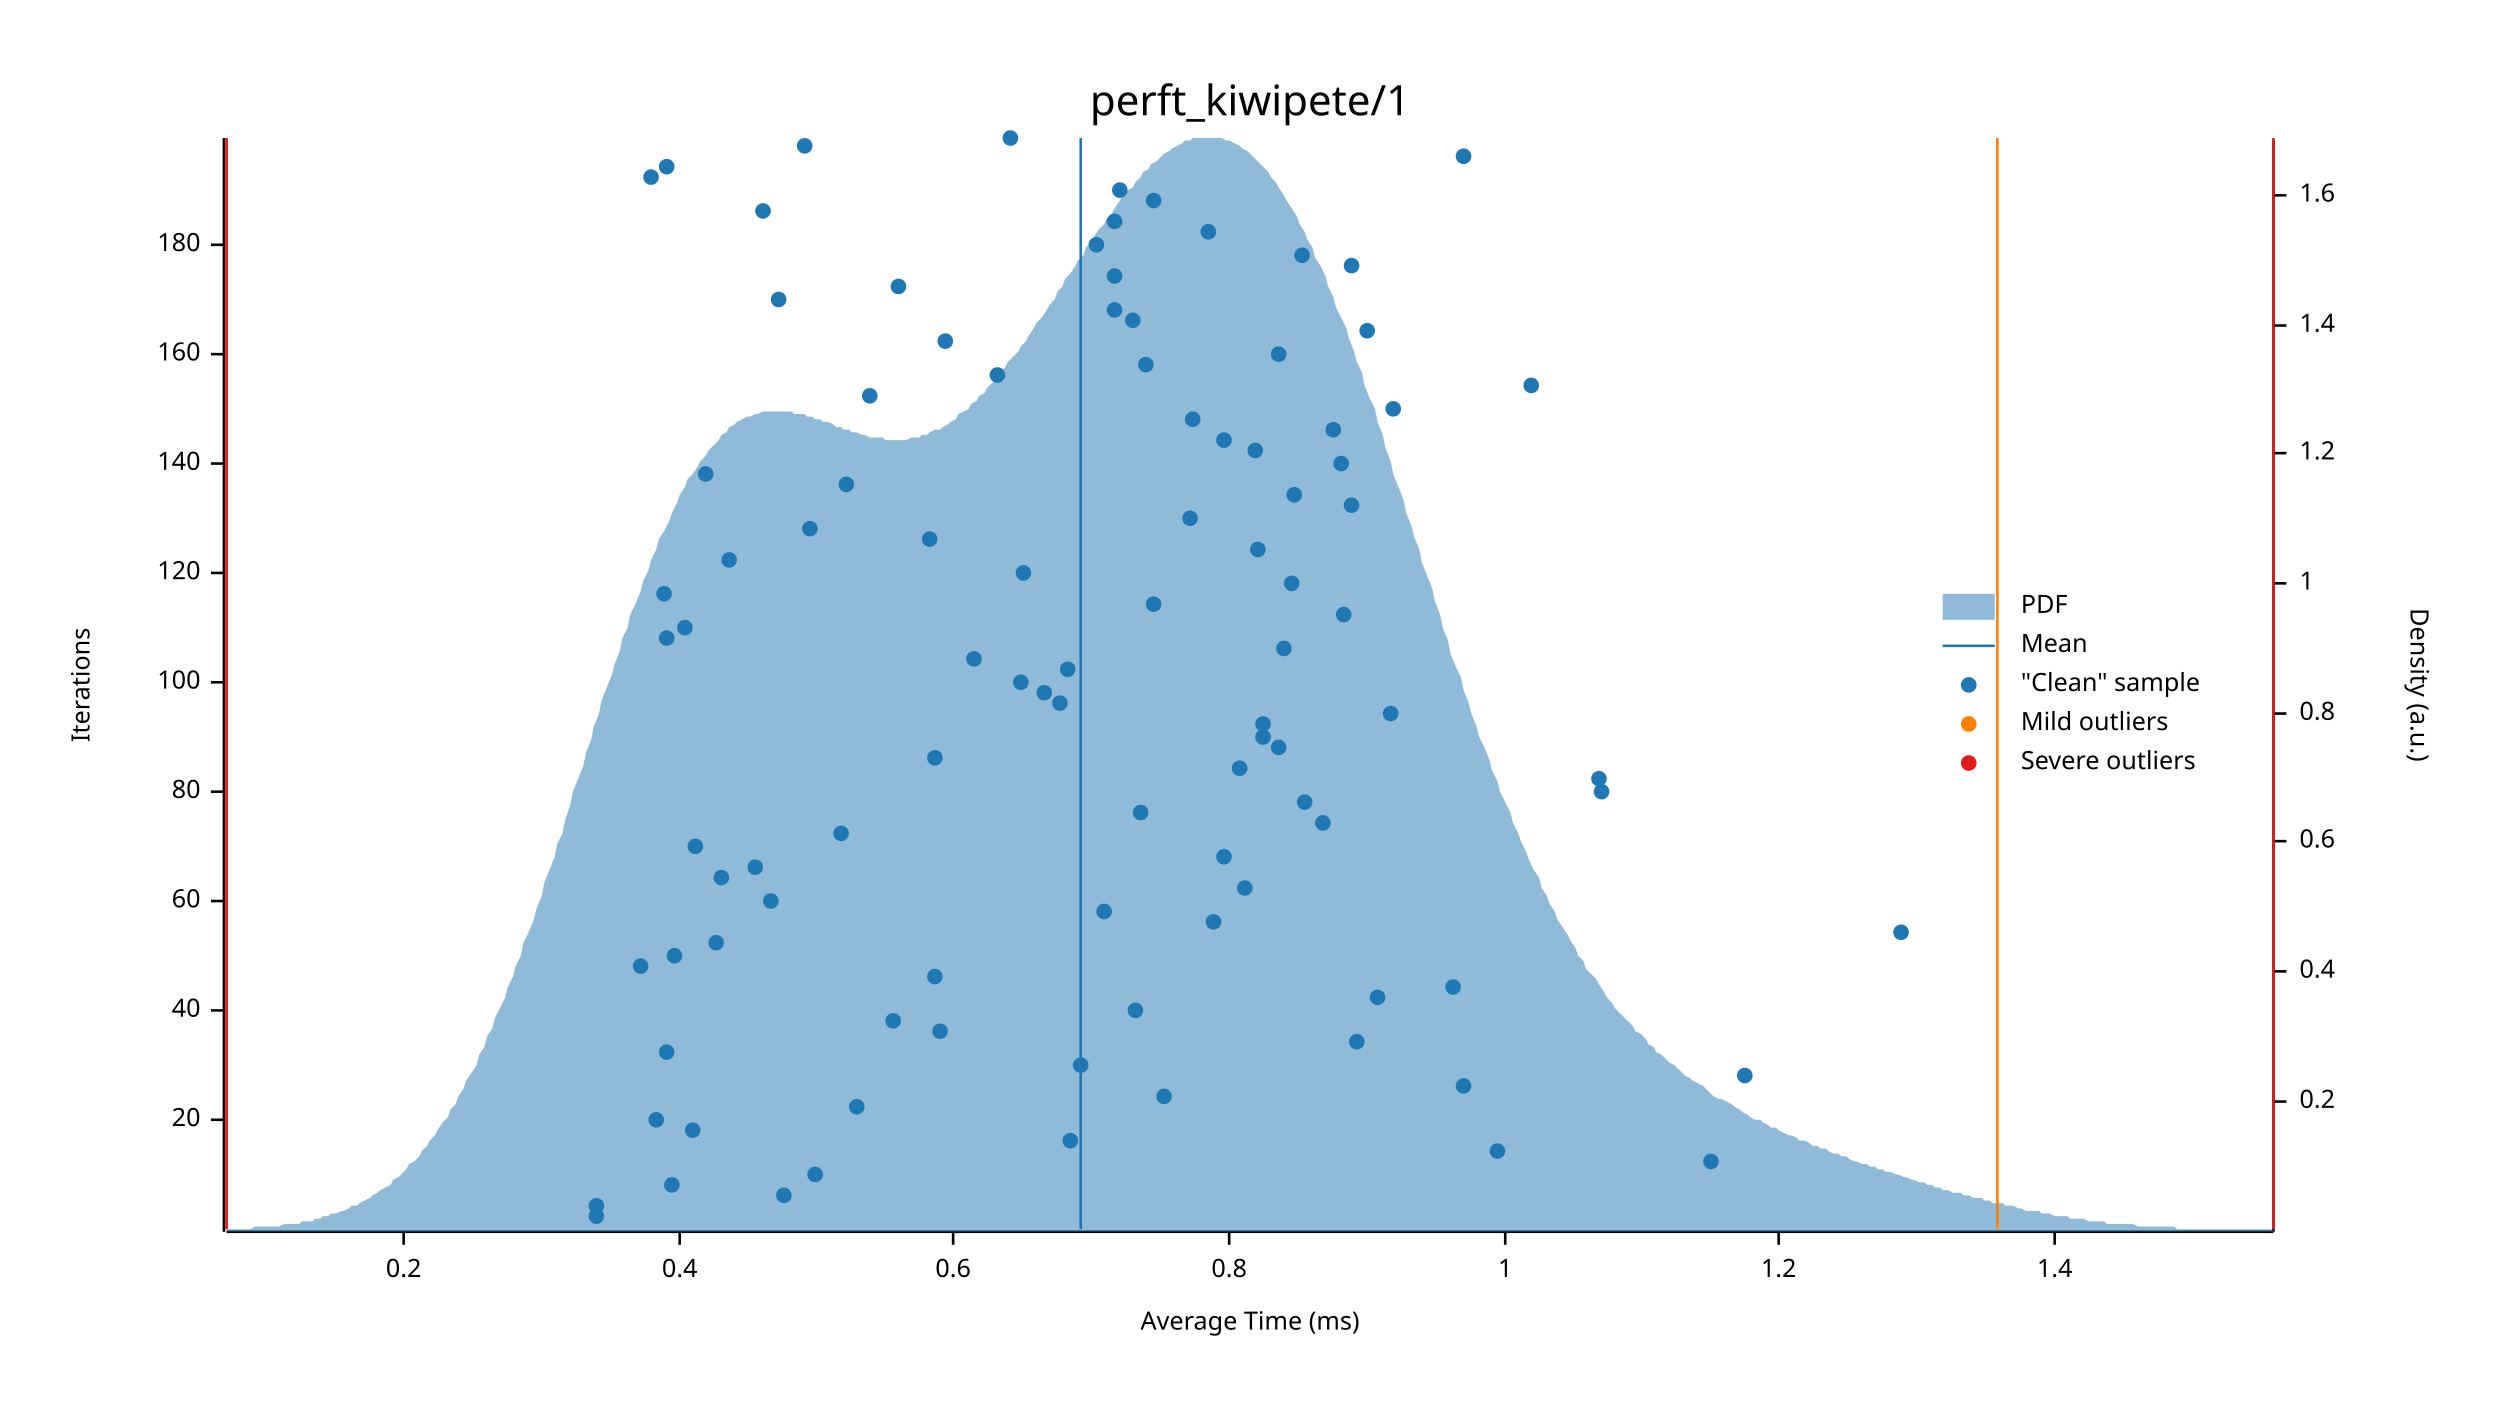
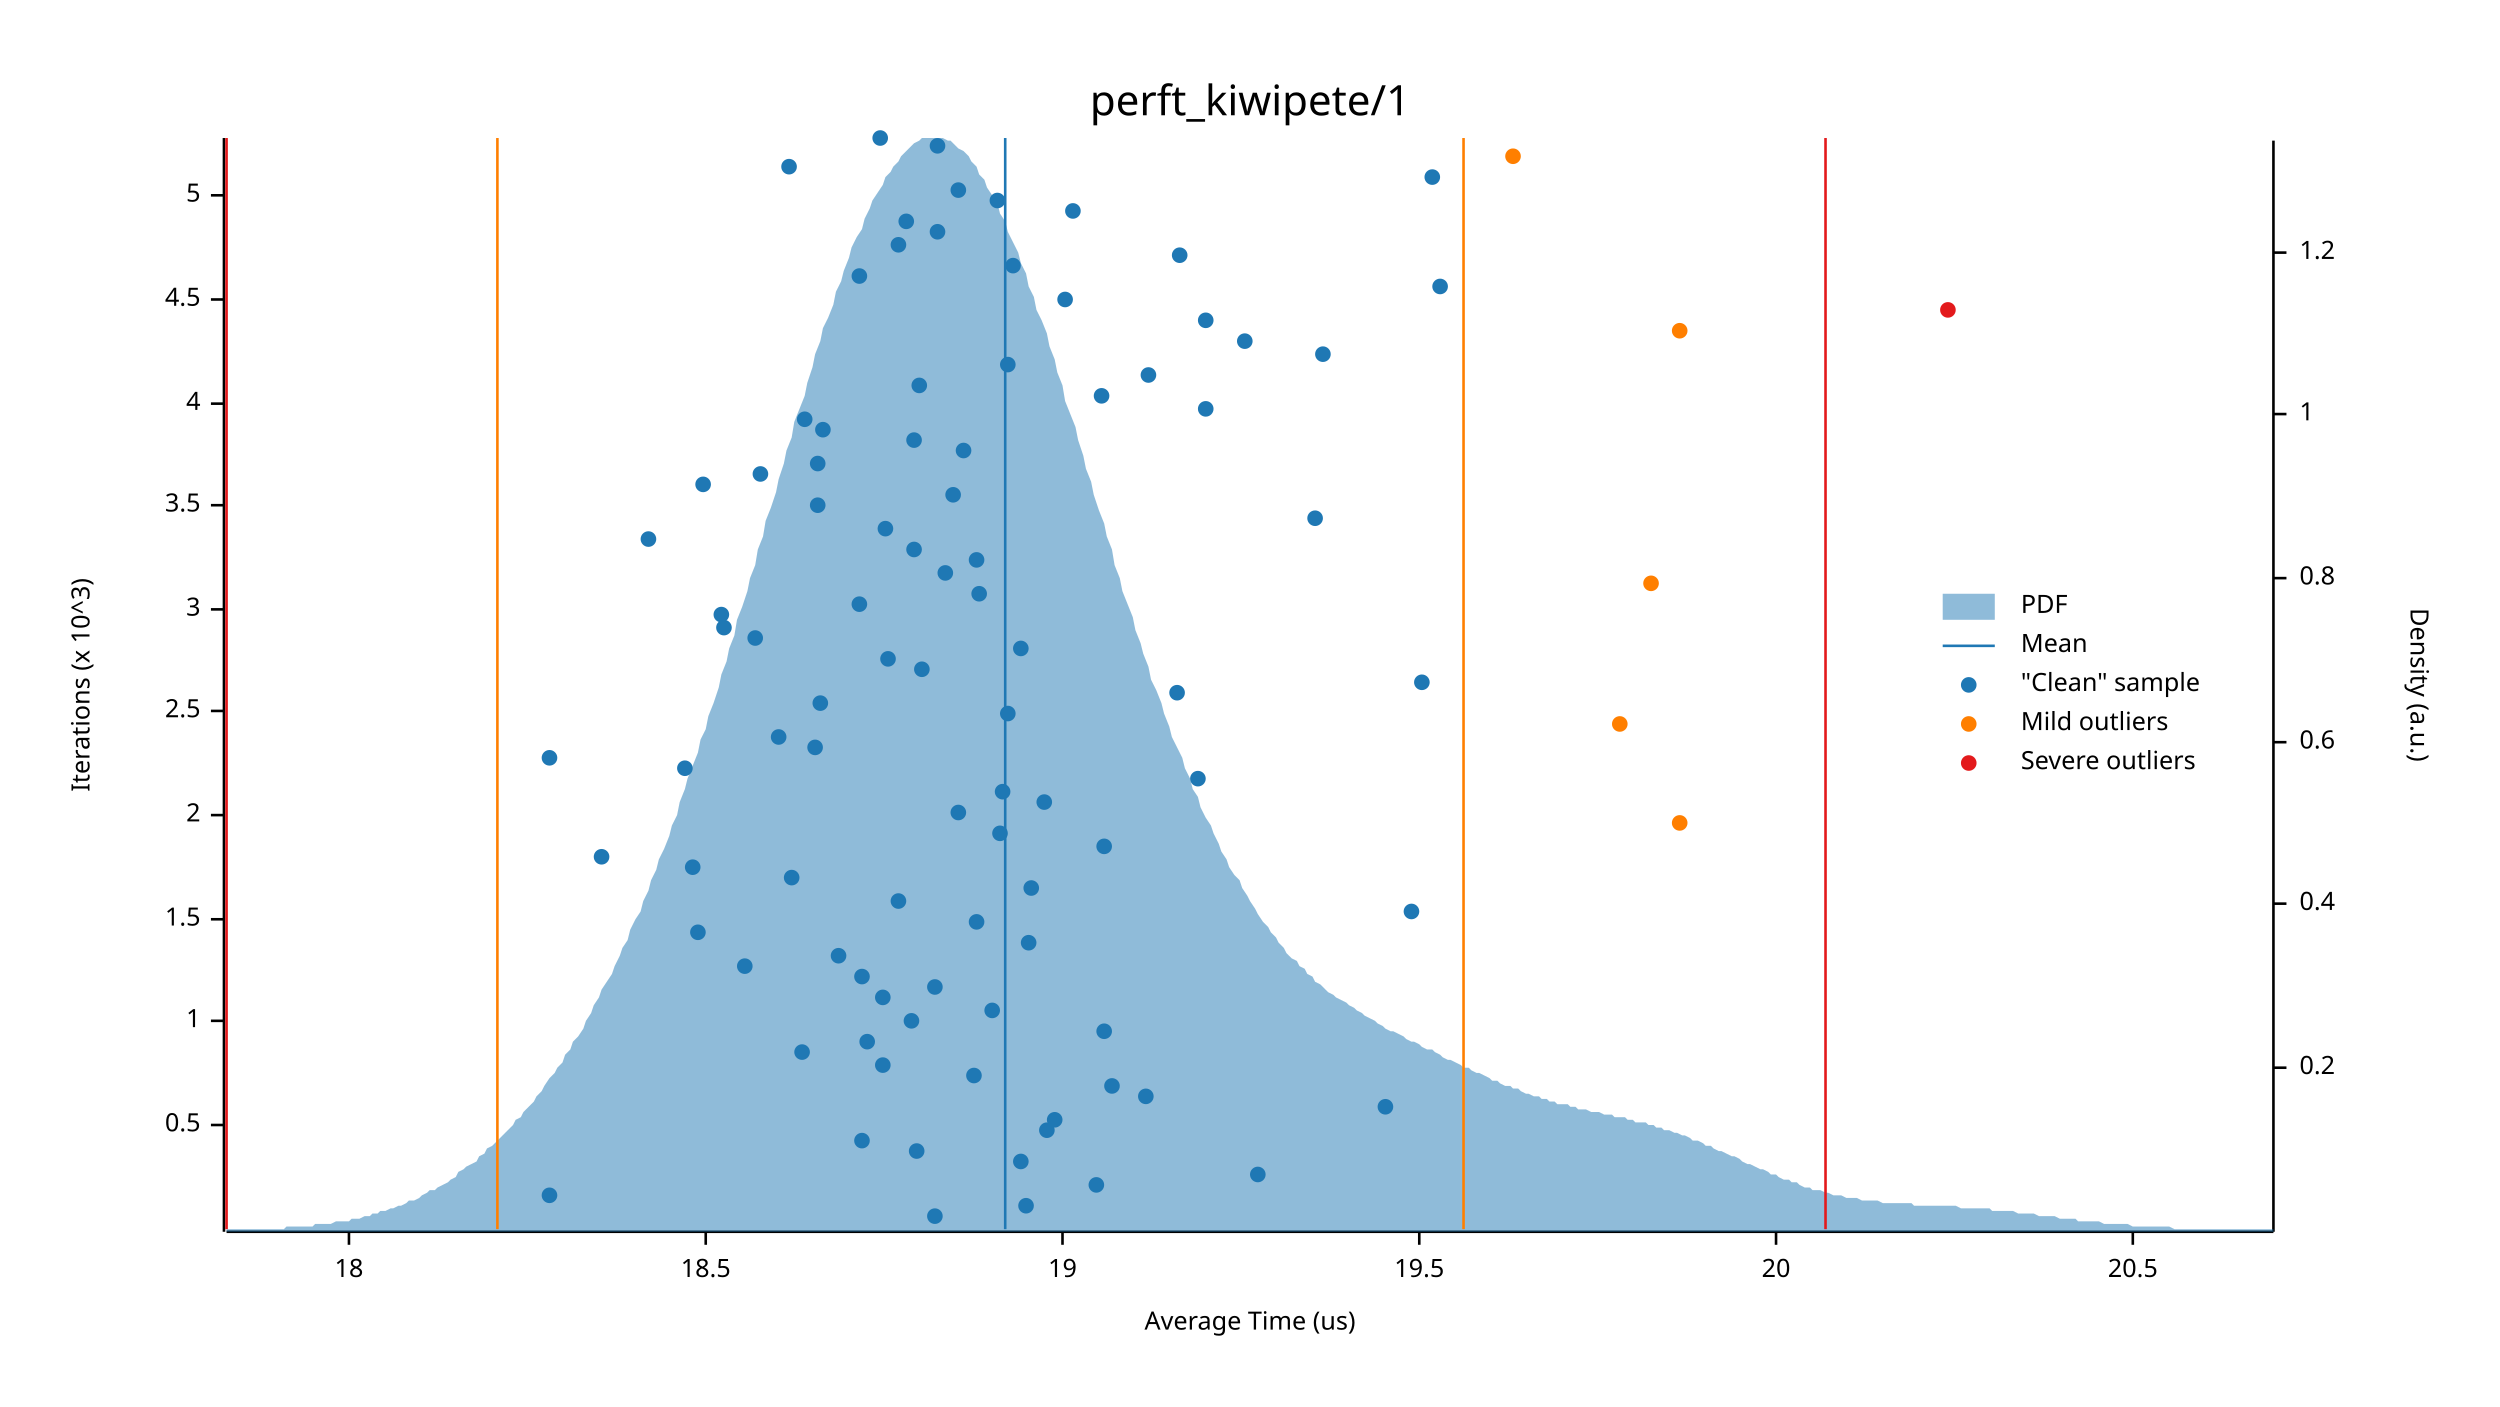
<svg xmlns="http://www.w3.org/2000/svg" width="960" height="540" viewBox="0 0 960 540">
  <text x="480" y="32" dy="0.76em" text-anchor="middle" font-family="sans-serif" font-size="16.129" opacity="1" fill="#000000">
perft_kiwipete/1
</text>
  <text x="27" y="263" dy="0.76em" text-anchor="middle" font-family="sans-serif" font-size="9.677" opacity="1" fill="#000000" transform="rotate(270, 27, 263)">
- Iterations
+ Iterations (x 10^3)
</text>
  <text x="480" y="513" dy="-0.5ex" text-anchor="middle" font-family="sans-serif" font-size="9.677" opacity="1" fill="#000000">
- Average Time (ms)
+ Average Time (us)
</text>
  <polyline fill="none" opacity="1" stroke="#000000" stroke-width="1" points="86,53 86,473 " />
-   <text x="77" y="430" dy="0.5ex" text-anchor="end" font-family="sans-serif" font-size="9.677" opacity="1" fill="#000000">
+   <text x="77" y="432" dy="0.5ex" text-anchor="end" font-family="sans-serif" font-size="9.677" opacity="1" fill="#000000">
+ 0.5
+ </text>
+   <polyline fill="none" opacity="1" stroke="#000000" stroke-width="1" points="81,432 86,432 " />
+   <text x="77" y="392" dy="0.5ex" text-anchor="end" font-family="sans-serif" font-size="9.677" opacity="1" fill="#000000">
+ 1
+ </text>
+   <polyline fill="none" opacity="1" stroke="#000000" stroke-width="1" points="81,392 86,392 " />
+   <text x="77" y="353" dy="0.5ex" text-anchor="end" font-family="sans-serif" font-size="9.677" opacity="1" fill="#000000">
+ 1.5
+ </text>
+   <polyline fill="none" opacity="1" stroke="#000000" stroke-width="1" points="81,353 86,353 " />
+   <text x="77" y="313" dy="0.5ex" text-anchor="end" font-family="sans-serif" font-size="9.677" opacity="1" fill="#000000">
+ 2
+ </text>
+   <polyline fill="none" opacity="1" stroke="#000000" stroke-width="1" points="81,313 86,313 " />
+   <text x="77" y="273" dy="0.5ex" text-anchor="end" font-family="sans-serif" font-size="9.677" opacity="1" fill="#000000">
+ 2.5
+ </text>
+   <polyline fill="none" opacity="1" stroke="#000000" stroke-width="1" points="81,273 86,273 " />
+   <text x="77" y="234" dy="0.5ex" text-anchor="end" font-family="sans-serif" font-size="9.677" opacity="1" fill="#000000">
+ 3
+ </text>
+   <polyline fill="none" opacity="1" stroke="#000000" stroke-width="1" points="81,234 86,234 " />
+   <text x="77" y="194" dy="0.5ex" text-anchor="end" font-family="sans-serif" font-size="9.677" opacity="1" fill="#000000">
+ 3.5
+ </text>
+   <polyline fill="none" opacity="1" stroke="#000000" stroke-width="1" points="81,194 86,194 " />
+   <text x="77" y="155" dy="0.5ex" text-anchor="end" font-family="sans-serif" font-size="9.677" opacity="1" fill="#000000">
+ 4
+ </text>
+   <polyline fill="none" opacity="1" stroke="#000000" stroke-width="1" points="81,155 86,155 " />
+   <text x="77" y="115" dy="0.5ex" text-anchor="end" font-family="sans-serif" font-size="9.677" opacity="1" fill="#000000">
+ 4.5
+ </text>
+   <polyline fill="none" opacity="1" stroke="#000000" stroke-width="1" points="81,115 86,115 " />
+   <text x="77" y="75" dy="0.5ex" text-anchor="end" font-family="sans-serif" font-size="9.677" opacity="1" fill="#000000">
+ 5
+ </text>
+   <polyline fill="none" opacity="1" stroke="#000000" stroke-width="1" points="81,75 86,75 " />
+   <polyline fill="none" opacity="1" stroke="#000000" stroke-width="1" points="87,473 873,473 " />
+   <text x="134" y="483" dy="0.76em" text-anchor="middle" font-family="sans-serif" font-size="9.677" opacity="1" fill="#000000">
+ 18
+ </text>
+   <polyline fill="none" opacity="1" stroke="#000000" stroke-width="1" points="134,473 134,478 " />
+   <text x="271" y="483" dy="0.76em" text-anchor="middle" font-family="sans-serif" font-size="9.677" opacity="1" fill="#000000">
+ 18.5
+ </text>
+   <polyline fill="none" opacity="1" stroke="#000000" stroke-width="1" points="271,473 271,478 " />
+   <text x="408" y="483" dy="0.76em" text-anchor="middle" font-family="sans-serif" font-size="9.677" opacity="1" fill="#000000">
+ 19
+ </text>
+   <polyline fill="none" opacity="1" stroke="#000000" stroke-width="1" points="408,473 408,478 " />
+   <text x="545" y="483" dy="0.76em" text-anchor="middle" font-family="sans-serif" font-size="9.677" opacity="1" fill="#000000">
+ 19.5
+ </text>
+   <polyline fill="none" opacity="1" stroke="#000000" stroke-width="1" points="545,473 545,478 " />
+   <text x="682" y="483" dy="0.76em" text-anchor="middle" font-family="sans-serif" font-size="9.677" opacity="1" fill="#000000">
20
</text>
-   <polyline fill="none" opacity="1" stroke="#000000" stroke-width="1" points="81,430 86,430 " />
-   <text x="77" y="388" dy="0.5ex" text-anchor="end" font-family="sans-serif" font-size="9.677" opacity="1" fill="#000000">
- 40
- </text>
-   <polyline fill="none" opacity="1" stroke="#000000" stroke-width="1" points="81,388 86,388 " />
-   <text x="77" y="346" dy="0.5ex" text-anchor="end" font-family="sans-serif" font-size="9.677" opacity="1" fill="#000000">
- 60
- </text>
-   <polyline fill="none" opacity="1" stroke="#000000" stroke-width="1" points="81,346 86,346 " />
-   <text x="77" y="304" dy="0.5ex" text-anchor="end" font-family="sans-serif" font-size="9.677" opacity="1" fill="#000000">
- 80
- </text>
-   <polyline fill="none" opacity="1" stroke="#000000" stroke-width="1" points="81,304 86,304 " />
-   <text x="77" y="262" dy="0.5ex" text-anchor="end" font-family="sans-serif" font-size="9.677" opacity="1" fill="#000000">
- 100
- </text>
-   <polyline fill="none" opacity="1" stroke="#000000" stroke-width="1" points="81,262 86,262 " />
-   <text x="77" y="220" dy="0.5ex" text-anchor="end" font-family="sans-serif" font-size="9.677" opacity="1" fill="#000000">
- 120
- </text>
-   <polyline fill="none" opacity="1" stroke="#000000" stroke-width="1" points="81,220 86,220 " />
-   <text x="77" y="178" dy="0.5ex" text-anchor="end" font-family="sans-serif" font-size="9.677" opacity="1" fill="#000000">
- 140
- </text>
-   <polyline fill="none" opacity="1" stroke="#000000" stroke-width="1" points="81,178 86,178 " />
-   <text x="77" y="136" dy="0.5ex" text-anchor="end" font-family="sans-serif" font-size="9.677" opacity="1" fill="#000000">
- 160
- </text>
-   <polyline fill="none" opacity="1" stroke="#000000" stroke-width="1" points="81,136 86,136 " />
-   <text x="77" y="94" dy="0.5ex" text-anchor="end" font-family="sans-serif" font-size="9.677" opacity="1" fill="#000000">
- 180
- </text>
-   <polyline fill="none" opacity="1" stroke="#000000" stroke-width="1" points="81,94 86,94 " />
-   <polyline fill="none" opacity="1" stroke="#000000" stroke-width="1" points="87,473 873,473 " />
-   <text x="155" y="483" dy="0.76em" text-anchor="middle" font-family="sans-serif" font-size="9.677" opacity="1" fill="#000000">
- 0.2
- </text>
-   <polyline fill="none" opacity="1" stroke="#000000" stroke-width="1" points="155,473 155,478 " />
-   <text x="261" y="483" dy="0.76em" text-anchor="middle" font-family="sans-serif" font-size="9.677" opacity="1" fill="#000000">
- 0.4
- </text>
-   <polyline fill="none" opacity="1" stroke="#000000" stroke-width="1" points="261,473 261,478 " />
-   <text x="366" y="483" dy="0.76em" text-anchor="middle" font-family="sans-serif" font-size="9.677" opacity="1" fill="#000000">
- 0.6
- </text>
-   <polyline fill="none" opacity="1" stroke="#000000" stroke-width="1" points="366,473 366,478 " />
-   <text x="472" y="483" dy="0.76em" text-anchor="middle" font-family="sans-serif" font-size="9.677" opacity="1" fill="#000000">
- 0.8
- </text>
-   <polyline fill="none" opacity="1" stroke="#000000" stroke-width="1" points="472,473 472,478 " />
-   <text x="578" y="483" dy="0.76em" text-anchor="middle" font-family="sans-serif" font-size="9.677" opacity="1" fill="#000000">
- 1
- </text>
-   <polyline fill="none" opacity="1" stroke="#000000" stroke-width="1" points="578,473 578,478 " />
-   <text x="683" y="483" dy="0.76em" text-anchor="middle" font-family="sans-serif" font-size="9.677" opacity="1" fill="#000000">
- 1.2
- </text>
-   <polyline fill="none" opacity="1" stroke="#000000" stroke-width="1" points="683,473 683,478 " />
-   <text x="789" y="483" dy="0.76em" text-anchor="middle" font-family="sans-serif" font-size="9.677" opacity="1" fill="#000000">
- 1.4
- </text>
-   <polyline fill="none" opacity="1" stroke="#000000" stroke-width="1" points="789,473 789,478 " />
+   <polyline fill="none" opacity="1" stroke="#000000" stroke-width="1" points="682,473 682,478 " />
+   <text x="819" y="483" dy="0.76em" text-anchor="middle" font-family="sans-serif" font-size="9.677" opacity="1" fill="#000000">
+ 20.5
+ </text>
+   <polyline fill="none" opacity="1" stroke="#000000" stroke-width="1" points="819,473 819,478 " />
  <text x="933" y="263" dy="0.76em" text-anchor="middle" font-family="sans-serif" font-size="9.677" opacity="1" fill="#000000" transform="rotate(90, 933, 263)">
Density (a.u.)
</text>
  <polyline fill="none" opacity="1" stroke="#000000" stroke-width="1" points="873,54 873,473 " />
-   <text x="883" y="423" dy="0.5ex" text-anchor="start" font-family="sans-serif" font-size="9.677" opacity="1" fill="#000000">
+   <text x="883" y="410" dy="0.5ex" text-anchor="start" font-family="sans-serif" font-size="9.677" opacity="1" fill="#000000">
0.2
</text>
-   <polyline fill="none" opacity="1" stroke="#000000" stroke-width="1" points="873,423 878,423 " />
-   <text x="883" y="373" dy="0.5ex" text-anchor="start" font-family="sans-serif" font-size="9.677" opacity="1" fill="#000000">
+   <polyline fill="none" opacity="1" stroke="#000000" stroke-width="1" points="873,410 878,410 " />
+   <text x="883" y="347" dy="0.5ex" text-anchor="start" font-family="sans-serif" font-size="9.677" opacity="1" fill="#000000">
0.4
</text>
-   <polyline fill="none" opacity="1" stroke="#000000" stroke-width="1" points="873,373 878,373 " />
-   <text x="883" y="323" dy="0.5ex" text-anchor="start" font-family="sans-serif" font-size="9.677" opacity="1" fill="#000000">
+   <polyline fill="none" opacity="1" stroke="#000000" stroke-width="1" points="873,347 878,347 " />
+   <text x="883" y="285" dy="0.5ex" text-anchor="start" font-family="sans-serif" font-size="9.677" opacity="1" fill="#000000">
0.6
</text>
-   <polyline fill="none" opacity="1" stroke="#000000" stroke-width="1" points="873,323 878,323 " />
-   <text x="883" y="274" dy="0.5ex" text-anchor="start" font-family="sans-serif" font-size="9.677" opacity="1" fill="#000000">
+   <polyline fill="none" opacity="1" stroke="#000000" stroke-width="1" points="873,285 878,285 " />
+   <text x="883" y="222" dy="0.5ex" text-anchor="start" font-family="sans-serif" font-size="9.677" opacity="1" fill="#000000">
0.8
</text>
-   <polyline fill="none" opacity="1" stroke="#000000" stroke-width="1" points="873,274 878,274 " />
-   <text x="883" y="224" dy="0.5ex" text-anchor="start" font-family="sans-serif" font-size="9.677" opacity="1" fill="#000000">
+   <polyline fill="none" opacity="1" stroke="#000000" stroke-width="1" points="873,222 878,222 " />
+   <text x="883" y="159" dy="0.5ex" text-anchor="start" font-family="sans-serif" font-size="9.677" opacity="1" fill="#000000">
1
</text>
-   <polyline fill="none" opacity="1" stroke="#000000" stroke-width="1" points="873,224 878,224 " />
-   <text x="883" y="174" dy="0.5ex" text-anchor="start" font-family="sans-serif" font-size="9.677" opacity="1" fill="#000000">
+   <polyline fill="none" opacity="1" stroke="#000000" stroke-width="1" points="873,159 878,159 " />
+   <text x="883" y="97" dy="0.5ex" text-anchor="start" font-family="sans-serif" font-size="9.677" opacity="1" fill="#000000">
1.2
</text>
-   <polyline fill="none" opacity="1" stroke="#000000" stroke-width="1" points="873,174 878,174 " />
-   <text x="883" y="125" dy="0.5ex" text-anchor="start" font-family="sans-serif" font-size="9.677" opacity="1" fill="#000000">
- 1.4
- </text>
-   <polyline fill="none" opacity="1" stroke="#000000" stroke-width="1" points="873,125 878,125 " />
-   <text x="883" y="75" dy="0.5ex" text-anchor="start" font-family="sans-serif" font-size="9.677" opacity="1" fill="#000000">
- 1.6
- </text>
-   <polyline fill="none" opacity="1" stroke="#000000" stroke-width="1" points="873,75 878,75 " />
-   <polygon opacity="0.5" fill="#1F78B4" points="87,472 88,472 90,472 91,472 93,472 94,472 96,472 98,471 99,471 101,471 102,471 104,471 105,471 107,471 109,470 110,470 112,470 113,470 115,470 116,469 118,469 120,469 121,468 123,468 124,467 126,467 127,466 129,466 131,465 132,465 134,464 135,463 137,463 138,462 140,461 142,460 143,459 145,458 146,457 148,456 150,455 151,453 153,452 154,451 156,449 157,447 159,446 161,444 162,442 164,440 165,438 167,436 168,434 170,431 172,429 173,426 175,424 176,421 178,418 179,415 181,412 183,409 184,405 186,402 187,398 189,395 190,391 192,387 194,383 195,379 197,375 198,371 200,367 201,362 203,358 205,353 206,349 208,344 209,339 211,334 213,329 214,324 216,320 217,315 219,309 220,304 222,299 224,294 225,289 227,284 228,279 230,274 231,269 233,264 235,259 236,255 238,250 239,245 241,241 242,236 244,232 246,227 247,223 249,219 250,215 252,211 253,207 255,204 257,200 258,197 260,193 261,190 263,187 264,184 266,182 268,179 269,177 271,175 272,173 274,171 276,169 277,167 279,166 280,164 282,163 283,162 285,161 287,160 288,160 290,159 291,159 293,158 294,158 296,158 298,158 299,158 301,158 302,158 304,158 305,159 307,159 309,159 310,160 312,160 313,161 315,161 316,162 318,162 320,163 321,164 323,164 324,165 326,165 327,166 329,166 331,167 332,167 334,168 335,168 337,168 339,168 340,169 342,169 343,169 345,169 346,169 348,169 350,168 351,168 353,168 354,167 356,167 357,166 359,165 361,165 362,164 364,163 365,162 367,161 368,159 370,158 372,157 373,155 375,154 376,152 378,151 379,149 381,147 383,145 384,143 386,141 387,139 389,137 391,135 392,133 394,131 395,129 397,126 398,124 400,122 402,119 403,117 405,115 406,112 408,110 409,107 411,105 413,102 414,100 416,98 417,95 419,93 420,91 422,88 424,86 425,84 427,82 428,80 430,77 431,75 433,73 435,72 436,70 438,68 439,66 441,65 442,63 444,62 446,60 447,59 449,58 450,57 452,56 454,55 455,54 457,54 458,53 460,53 461,53 463,53 465,53 466,53 468,53 469,53 471,54 472,54 474,55 476,56 477,57 479,58 480,59 482,61 483,62 485,64 487,66 488,68 490,70 491,72 493,75 494,77 496,80 498,83 499,86 501,89 502,92 504,95 505,99 507,102 509,106 510,110 512,114 513,118 515,122 517,126 518,130 520,135 521,139 523,143 524,148 526,153 528,157 529,162 531,167 532,172 534,177 535,182 537,187 539,192 540,197 542,202 543,206 545,211 546,216 548,221 550,226 551,231 553,236 554,241 556,246 557,251 559,256 561,260 562,265 564,270 565,274 567,279 568,283 570,287 572,292 573,296 575,300 576,304 578,308 580,312 581,316 583,320 584,323 586,327 587,330 589,334 591,337 592,341 594,344 595,347 597,350 598,353 600,356 602,359 603,361 605,364 606,367 608,369 609,372 611,374 613,376 614,378 616,381 617,383 619,385 620,387 622,389 624,391 625,392 627,394 628,396 630,397 632,399 633,401 635,402 636,404 638,405 639,406 641,408 643,409 644,410 646,412 647,413 649,414 650,415 652,416 654,417 655,418 657,420 658,421 660,422 661,422 663,423 665,424 666,425 668,426 669,427 671,428 672,429 674,430 676,430 677,431 679,432 680,433 682,433 683,434 685,435 687,436 688,436 690,437 691,438 693,438 695,439 696,440 698,440 699,441 701,441 702,442 704,443 706,443 707,444 709,444 710,445 712,446 713,446 715,447 717,447 718,448 720,448 721,449 723,449 724,450 726,450 728,451 729,451 731,452 732,452 734,453 735,453 737,454 739,454 740,455 742,455 743,456 745,456 746,457 748,457 750,458 751,458 753,458 754,459 756,459 758,460 759,460 761,460 762,461 764,461 765,462 767,462 769,462 770,463 772,463 773,463 775,464 776,464 778,465 780,465 781,465 783,465 784,466 786,466 787,466 789,467 791,467 792,467 794,467 795,468 797,468 798,468 800,468 802,469 803,469 805,469 806,469 808,469 809,470 811,470 813,470 814,470 816,470 817,470 819,470 821,471 822,471 824,471 825,471 827,471 828,471 830,471 832,471 833,471 835,471 836,472 838,472 839,472 841,472 843,472 844,472 846,472 847,472 849,472 850,472 852,472 854,472 855,472 857,472 858,472 860,472 861,472 863,472 865,472 866,472 868,472 869,472 871,472 873,472 873,473 87,473 " />
-   <polyline fill="none" opacity="1" stroke="#1F78B4" stroke-width="1" points="415,472 415,53 " />
-   <polyline fill="none" opacity="1" stroke="#FF7F00" stroke-width="1" points="87,472 87,53 " />
-   <polyline fill="none" opacity="1" stroke="#FF7F00" stroke-width="1" points="767,472 767,53 " />
+   <polyline fill="none" opacity="1" stroke="#000000" stroke-width="1" points="873,97 878,97 " />
+   <polygon opacity="0.5" fill="#1F78B4" points="87,472 88,472 90,472 91,472 93,472 94,472 96,472 98,472 99,472 101,472 102,472 104,472 105,472 107,472 109,472 110,471 112,471 113,471 115,471 116,471 118,471 120,471 121,470 123,470 124,470 126,470 127,470 129,469 131,469 132,469 134,469 135,468 137,468 138,468 140,467 142,467 143,466 145,466 146,465 148,465 150,464 151,464 153,463 154,463 156,462 157,461 159,461 161,460 162,459 164,458 165,457 167,457 168,456 170,455 172,454 173,453 175,452 176,450 178,449 179,448 181,447 183,446 184,444 186,443 187,441 189,440 190,439 192,437 194,435 195,434 197,432 198,430 200,429 201,427 203,425 205,423 206,421 208,419 209,417 211,414 213,412 214,410 216,408 217,405 219,403 220,400 222,398 224,395 225,392 227,389 228,386 230,383 231,380 233,377 235,374 236,371 238,367 239,364 241,361 242,357 244,353 246,350 247,346 249,342 250,338 252,334 253,330 255,326 257,321 258,317 260,313 261,308 263,303 264,299 266,294 268,289 269,284 271,280 272,275 274,270 276,264 277,259 279,254 280,249 282,244 283,238 285,233 287,227 288,222 290,217 291,211 293,206 294,200 296,195 298,189 299,184 301,178 302,173 304,168 305,162 307,157 309,152 310,147 312,141 313,136 315,131 316,126 318,122 320,117 321,112 323,108 324,104 326,99 327,95 329,91 331,88 332,84 334,80 335,77 337,74 339,71 340,68 342,66 343,64 345,62 346,60 348,58 350,56 351,55 353,54 354,53 356,53 357,53 359,53 361,53 362,53 364,54 365,54 367,56 368,57 370,58 372,60 373,62 375,64 376,67 378,69 379,72 381,75 383,78 384,82 386,85 387,89 389,93 391,97 392,101 394,105 395,110 397,114 398,119 400,123 402,128 403,133 405,138 406,143 408,148 409,154 411,159 413,164 414,169 416,175 417,180 419,185 420,190 422,196 424,201 425,206 427,211 428,217 430,222 431,227 433,232 435,237 436,242 438,247 439,251 441,256 442,261 444,265 446,270 447,274 449,279 450,283 452,287 454,291 455,295 457,299 458,303 460,306 461,310 463,314 465,317 466,320 468,324 469,327 471,330 472,333 474,336 476,338 477,341 479,344 480,346 482,349 483,351 485,354 487,356 488,358 490,360 491,362 493,364 494,366 496,368 498,369 499,371 501,372 502,374 504,375 505,377 507,378 509,380 510,381 512,382 513,383 515,384 517,385 518,386 520,387 521,388 523,389 524,390 526,391 528,392 529,393 531,394 532,395 534,396 535,396 537,397 539,398 540,399 542,400 543,400 545,401 546,402 548,403 550,403 551,404 553,405 554,406 556,407 557,407 559,408 561,409 562,410 564,410 565,411 567,412 568,412 570,413 572,414 573,415 575,415 576,416 578,417 580,417 581,418 583,418 584,419 586,420 587,420 589,421 591,421 592,422 594,422 595,423 597,423 598,424 600,424 602,424 603,425 605,425 606,426 608,426 609,426 611,427 613,427 614,427 616,428 617,428 619,428 620,429 622,429 624,429 625,430 627,430 628,431 630,431 632,431 633,432 635,432 636,433 638,433 639,434 641,434 643,435 644,435 646,436 647,436 649,437 650,438 652,438 654,439 655,440 657,440 658,441 660,442 661,442 663,443 665,444 666,444 668,445 669,446 671,447 672,447 674,448 676,449 677,449 679,450 680,451 682,451 683,452 685,453 687,453 688,454 690,454 691,455 693,456 695,456 696,457 698,457 699,457 701,458 702,458 704,459 706,459 707,459 709,460 710,460 712,460 713,460 715,461 717,461 718,461 720,461 721,461 723,462 724,462 726,462 728,462 729,462 731,462 732,462 734,462 735,463 737,463 739,463 740,463 742,463 743,463 745,463 746,463 748,463 750,463 751,463 753,464 754,464 756,464 758,464 759,464 761,464 762,464 764,464 765,465 767,465 769,465 770,465 772,465 773,465 775,466 776,466 778,466 780,466 781,466 783,467 784,467 786,467 787,467 789,467 791,468 792,468 794,468 795,468 797,468 798,469 800,469 802,469 803,469 805,469 806,469 808,470 809,470 811,470 813,470 814,470 816,470 817,470 819,471 821,471 822,471 824,471 825,471 827,471 828,471 830,471 832,471 833,471 835,472 836,472 838,472 839,472 841,472 843,472 844,472 846,472 847,472 849,472 850,472 852,472 854,472 855,472 857,472 858,472 860,472 861,472 863,472 865,472 866,472 868,472 869,472 871,472 873,472 873,473 87,473 " />
+   <polyline fill="none" opacity="1" stroke="#1F78B4" stroke-width="1" points="386,472 386,53 " />
+   <polyline fill="none" opacity="1" stroke="#FF7F00" stroke-width="1" points="191,472 191,53 " />
+   <polyline fill="none" opacity="1" stroke="#FF7F00" stroke-width="1" points="562,472 562,53 " />
  <polyline fill="none" opacity="1" stroke="#E31A1C" stroke-width="1" points="87,472 87,53 " />
-   <polyline fill="none" opacity="1" stroke="#E31A1C" stroke-width="1" points="873,472 873,53 " />
-   <circle cx="229" cy="467" r="3" opacity="1" fill="#1F78B4" stroke="none" />
-   <circle cx="229" cy="463" r="3" opacity="1" fill="#1F78B4" stroke="none" />
-   <circle cx="301" cy="459" r="3" opacity="1" fill="#1F78B4" stroke="none" />
-   <circle cx="258" cy="455" r="3" opacity="1" fill="#1F78B4" stroke="none" />
-   <circle cx="313" cy="451" r="3" opacity="1" fill="#1F78B4" stroke="none" />
-   <circle cx="657" cy="446" r="3" opacity="1" fill="#1F78B4" stroke="none" />
-   <circle cx="575" cy="442" r="3" opacity="1" fill="#1F78B4" stroke="none" />
-   <circle cx="411" cy="438" r="3" opacity="1" fill="#1F78B4" stroke="none" />
-   <circle cx="266" cy="434" r="3" opacity="1" fill="#1F78B4" stroke="none" />
-   <circle cx="252" cy="430" r="3" opacity="1" fill="#1F78B4" stroke="none" />
-   <circle cx="329" cy="425" r="3" opacity="1" fill="#1F78B4" stroke="none" />
-   <circle cx="447" cy="421" r="3" opacity="1" fill="#1F78B4" stroke="none" />
-   <circle cx="562" cy="417" r="3" opacity="1" fill="#1F78B4" stroke="none" />
-   <circle cx="670" cy="413" r="3" opacity="1" fill="#1F78B4" stroke="none" />
-   <circle cx="415" cy="409" r="3" opacity="1" fill="#1F78B4" stroke="none" />
-   <circle cx="256" cy="404" r="3" opacity="1" fill="#1F78B4" stroke="none" />
-   <circle cx="521" cy="400" r="3" opacity="1" fill="#1F78B4" stroke="none" />
-   <circle cx="361" cy="396" r="3" opacity="1" fill="#1F78B4" stroke="none" />
-   <circle cx="343" cy="392" r="3" opacity="1" fill="#1F78B4" stroke="none" />
-   <circle cx="436" cy="388" r="3" opacity="1" fill="#1F78B4" stroke="none" />
-   <circle cx="529" cy="383" r="3" opacity="1" fill="#1F78B4" stroke="none" />
-   <circle cx="558" cy="379" r="3" opacity="1" fill="#1F78B4" stroke="none" />
-   <circle cx="359" cy="375" r="3" opacity="1" fill="#1F78B4" stroke="none" />
-   <circle cx="246" cy="371" r="3" opacity="1" fill="#1F78B4" stroke="none" />
-   <circle cx="259" cy="367" r="3" opacity="1" fill="#1F78B4" stroke="none" />
-   <circle cx="275" cy="362" r="3" opacity="1" fill="#1F78B4" stroke="none" />
-   <circle cx="730" cy="358" r="3" opacity="1" fill="#1F78B4" stroke="none" />
-   <circle cx="466" cy="354" r="3" opacity="1" fill="#1F78B4" stroke="none" />
-   <circle cx="424" cy="350" r="3" opacity="1" fill="#1F78B4" stroke="none" />
-   <circle cx="296" cy="346" r="3" opacity="1" fill="#1F78B4" stroke="none" />
-   <circle cx="478" cy="341" r="3" opacity="1" fill="#1F78B4" stroke="none" />
-   <circle cx="277" cy="337" r="3" opacity="1" fill="#1F78B4" stroke="none" />
-   <circle cx="290" cy="333" r="3" opacity="1" fill="#1F78B4" stroke="none" />
-   <circle cx="470" cy="329" r="3" opacity="1" fill="#1F78B4" stroke="none" />
-   <circle cx="267" cy="325" r="3" opacity="1" fill="#1F78B4" stroke="none" />
-   <circle cx="323" cy="320" r="3" opacity="1" fill="#1F78B4" stroke="none" />
-   <circle cx="508" cy="316" r="3" opacity="1" fill="#1F78B4" stroke="none" />
-   <circle cx="438" cy="312" r="3" opacity="1" fill="#1F78B4" stroke="none" />
-   <circle cx="501" cy="308" r="3" opacity="1" fill="#1F78B4" stroke="none" />
-   <circle cx="615" cy="304" r="3" opacity="1" fill="#1F78B4" stroke="none" />
-   <circle cx="614" cy="299" r="3" opacity="1" fill="#1F78B4" stroke="none" />
-   <circle cx="476" cy="295" r="3" opacity="1" fill="#1F78B4" stroke="none" />
-   <circle cx="359" cy="291" r="3" opacity="1" fill="#1F78B4" stroke="none" />
-   <circle cx="491" cy="287" r="3" opacity="1" fill="#1F78B4" stroke="none" />
-   <circle cx="485" cy="283" r="3" opacity="1" fill="#1F78B4" stroke="none" />
-   <circle cx="485" cy="278" r="3" opacity="1" fill="#1F78B4" stroke="none" />
-   <circle cx="534" cy="274" r="3" opacity="1" fill="#1F78B4" stroke="none" />
-   <circle cx="407" cy="270" r="3" opacity="1" fill="#1F78B4" stroke="none" />
-   <circle cx="401" cy="266" r="3" opacity="1" fill="#1F78B4" stroke="none" />
-   <circle cx="392" cy="262" r="3" opacity="1" fill="#1F78B4" stroke="none" />
-   <circle cx="410" cy="257" r="3" opacity="1" fill="#1F78B4" stroke="none" />
-   <circle cx="374" cy="253" r="3" opacity="1" fill="#1F78B4" stroke="none" />
-   <circle cx="493" cy="249" r="3" opacity="1" fill="#1F78B4" stroke="none" />
-   <circle cx="256" cy="245" r="3" opacity="1" fill="#1F78B4" stroke="none" />
-   <circle cx="263" cy="241" r="3" opacity="1" fill="#1F78B4" stroke="none" />
-   <circle cx="516" cy="236" r="3" opacity="1" fill="#1F78B4" stroke="none" />
-   <circle cx="443" cy="232" r="3" opacity="1" fill="#1F78B4" stroke="none" />
-   <circle cx="255" cy="228" r="3" opacity="1" fill="#1F78B4" stroke="none" />
-   <circle cx="496" cy="224" r="3" opacity="1" fill="#1F78B4" stroke="none" />
-   <circle cx="393" cy="220" r="3" opacity="1" fill="#1F78B4" stroke="none" />
-   <circle cx="280" cy="215" r="3" opacity="1" fill="#1F78B4" stroke="none" />
-   <circle cx="483" cy="211" r="3" opacity="1" fill="#1F78B4" stroke="none" />
-   <circle cx="357" cy="207" r="3" opacity="1" fill="#1F78B4" stroke="none" />
-   <circle cx="311" cy="203" r="3" opacity="1" fill="#1F78B4" stroke="none" />
-   <circle cx="457" cy="199" r="3" opacity="1" fill="#1F78B4" stroke="none" />
-   <circle cx="519" cy="194" r="3" opacity="1" fill="#1F78B4" stroke="none" />
-   <circle cx="497" cy="190" r="3" opacity="1" fill="#1F78B4" stroke="none" />
-   <circle cx="325" cy="186" r="3" opacity="1" fill="#1F78B4" stroke="none" />
-   <circle cx="271" cy="182" r="3" opacity="1" fill="#1F78B4" stroke="none" />
-   <circle cx="515" cy="178" r="3" opacity="1" fill="#1F78B4" stroke="none" />
-   <circle cx="482" cy="173" r="3" opacity="1" fill="#1F78B4" stroke="none" />
-   <circle cx="470" cy="169" r="3" opacity="1" fill="#1F78B4" stroke="none" />
-   <circle cx="512" cy="165" r="3" opacity="1" fill="#1F78B4" stroke="none" />
-   <circle cx="458" cy="161" r="3" opacity="1" fill="#1F78B4" stroke="none" />
-   <circle cx="535" cy="157" r="3" opacity="1" fill="#1F78B4" stroke="none" />
-   <circle cx="334" cy="152" r="3" opacity="1" fill="#1F78B4" stroke="none" />
-   <circle cx="588" cy="148" r="3" opacity="1" fill="#1F78B4" stroke="none" />
-   <circle cx="383" cy="144" r="3" opacity="1" fill="#1F78B4" stroke="none" />
-   <circle cx="440" cy="140" r="3" opacity="1" fill="#1F78B4" stroke="none" />
-   <circle cx="491" cy="136" r="3" opacity="1" fill="#1F78B4" stroke="none" />
-   <circle cx="363" cy="131" r="3" opacity="1" fill="#1F78B4" stroke="none" />
-   <circle cx="525" cy="127" r="3" opacity="1" fill="#1F78B4" stroke="none" />
-   <circle cx="435" cy="123" r="3" opacity="1" fill="#1F78B4" stroke="none" />
-   <circle cx="428" cy="119" r="3" opacity="1" fill="#1F78B4" stroke="none" />
-   <circle cx="299" cy="115" r="3" opacity="1" fill="#1F78B4" stroke="none" />
-   <circle cx="345" cy="110" r="3" opacity="1" fill="#1F78B4" stroke="none" />
-   <circle cx="428" cy="106" r="3" opacity="1" fill="#1F78B4" stroke="none" />
-   <circle cx="519" cy="102" r="3" opacity="1" fill="#1F78B4" stroke="none" />
-   <circle cx="500" cy="98" r="3" opacity="1" fill="#1F78B4" stroke="none" />
-   <circle cx="421" cy="94" r="3" opacity="1" fill="#1F78B4" stroke="none" />
-   <circle cx="464" cy="89" r="3" opacity="1" fill="#1F78B4" stroke="none" />
-   <circle cx="428" cy="85" r="3" opacity="1" fill="#1F78B4" stroke="none" />
-   <circle cx="293" cy="81" r="3" opacity="1" fill="#1F78B4" stroke="none" />
-   <circle cx="443" cy="77" r="3" opacity="1" fill="#1F78B4" stroke="none" />
-   <circle cx="430" cy="73" r="3" opacity="1" fill="#1F78B4" stroke="none" />
-   <circle cx="250" cy="68" r="3" opacity="1" fill="#1F78B4" stroke="none" />
-   <circle cx="256" cy="64" r="3" opacity="1" fill="#1F78B4" stroke="none" />
-   <circle cx="562" cy="60" r="3" opacity="1" fill="#1F78B4" stroke="none" />
-   <circle cx="309" cy="56" r="3" opacity="1" fill="#1F78B4" stroke="none" />
-   <circle cx="388" cy="53" r="3" opacity="1" fill="#1F78B4" stroke="none" />
+   <polyline fill="none" opacity="1" stroke="#E31A1C" stroke-width="1" points="701,472 701,53 " />
+   <circle cx="359" cy="467" r="3" opacity="1" fill="#1F78B4" stroke="none" />
+   <circle cx="394" cy="463" r="3" opacity="1" fill="#1F78B4" stroke="none" />
+   <circle cx="211" cy="459" r="3" opacity="1" fill="#1F78B4" stroke="none" />
+   <circle cx="421" cy="455" r="3" opacity="1" fill="#1F78B4" stroke="none" />
+   <circle cx="483" cy="451" r="3" opacity="1" fill="#1F78B4" stroke="none" />
+   <circle cx="392" cy="446" r="3" opacity="1" fill="#1F78B4" stroke="none" />
+   <circle cx="352" cy="442" r="3" opacity="1" fill="#1F78B4" stroke="none" />
+   <circle cx="331" cy="438" r="3" opacity="1" fill="#1F78B4" stroke="none" />
+   <circle cx="402" cy="434" r="3" opacity="1" fill="#1F78B4" stroke="none" />
+   <circle cx="405" cy="430" r="3" opacity="1" fill="#1F78B4" stroke="none" />
+   <circle cx="532" cy="425" r="3" opacity="1" fill="#1F78B4" stroke="none" />
+   <circle cx="440" cy="421" r="3" opacity="1" fill="#1F78B4" stroke="none" />
+   <circle cx="427" cy="417" r="3" opacity="1" fill="#1F78B4" stroke="none" />
+   <circle cx="374" cy="413" r="3" opacity="1" fill="#1F78B4" stroke="none" />
+   <circle cx="339" cy="409" r="3" opacity="1" fill="#1F78B4" stroke="none" />
+   <circle cx="308" cy="404" r="3" opacity="1" fill="#1F78B4" stroke="none" />
+   <circle cx="333" cy="400" r="3" opacity="1" fill="#1F78B4" stroke="none" />
+   <circle cx="424" cy="396" r="3" opacity="1" fill="#1F78B4" stroke="none" />
+   <circle cx="350" cy="392" r="3" opacity="1" fill="#1F78B4" stroke="none" />
+   <circle cx="381" cy="388" r="3" opacity="1" fill="#1F78B4" stroke="none" />
+   <circle cx="339" cy="383" r="3" opacity="1" fill="#1F78B4" stroke="none" />
+   <circle cx="359" cy="379" r="3" opacity="1" fill="#1F78B4" stroke="none" />
+   <circle cx="331" cy="375" r="3" opacity="1" fill="#1F78B4" stroke="none" />
+   <circle cx="286" cy="371" r="3" opacity="1" fill="#1F78B4" stroke="none" />
+   <circle cx="322" cy="367" r="3" opacity="1" fill="#1F78B4" stroke="none" />
+   <circle cx="395" cy="362" r="3" opacity="1" fill="#1F78B4" stroke="none" />
+   <circle cx="268" cy="358" r="3" opacity="1" fill="#1F78B4" stroke="none" />
+   <circle cx="375" cy="354" r="3" opacity="1" fill="#1F78B4" stroke="none" />
+   <circle cx="542" cy="350" r="3" opacity="1" fill="#1F78B4" stroke="none" />
+   <circle cx="345" cy="346" r="3" opacity="1" fill="#1F78B4" stroke="none" />
+   <circle cx="396" cy="341" r="3" opacity="1" fill="#1F78B4" stroke="none" />
+   <circle cx="304" cy="337" r="3" opacity="1" fill="#1F78B4" stroke="none" />
+   <circle cx="266" cy="333" r="3" opacity="1" fill="#1F78B4" stroke="none" />
+   <circle cx="231" cy="329" r="3" opacity="1" fill="#1F78B4" stroke="none" />
+   <circle cx="424" cy="325" r="3" opacity="1" fill="#1F78B4" stroke="none" />
+   <circle cx="384" cy="320" r="3" opacity="1" fill="#1F78B4" stroke="none" />
+   <circle cx="368" cy="312" r="3" opacity="1" fill="#1F78B4" stroke="none" />
+   <circle cx="401" cy="308" r="3" opacity="1" fill="#1F78B4" stroke="none" />
+   <circle cx="385" cy="304" r="3" opacity="1" fill="#1F78B4" stroke="none" />
+   <circle cx="460" cy="299" r="3" opacity="1" fill="#1F78B4" stroke="none" />
+   <circle cx="263" cy="295" r="3" opacity="1" fill="#1F78B4" stroke="none" />
+   <circle cx="211" cy="291" r="3" opacity="1" fill="#1F78B4" stroke="none" />
+   <circle cx="313" cy="287" r="3" opacity="1" fill="#1F78B4" stroke="none" />
+   <circle cx="299" cy="283" r="3" opacity="1" fill="#1F78B4" stroke="none" />
+   <circle cx="387" cy="274" r="3" opacity="1" fill="#1F78B4" stroke="none" />
+   <circle cx="315" cy="270" r="3" opacity="1" fill="#1F78B4" stroke="none" />
+   <circle cx="452" cy="266" r="3" opacity="1" fill="#1F78B4" stroke="none" />
+   <circle cx="546" cy="262" r="3" opacity="1" fill="#1F78B4" stroke="none" />
+   <circle cx="354" cy="257" r="3" opacity="1" fill="#1F78B4" stroke="none" />
+   <circle cx="341" cy="253" r="3" opacity="1" fill="#1F78B4" stroke="none" />
+   <circle cx="392" cy="249" r="3" opacity="1" fill="#1F78B4" stroke="none" />
+   <circle cx="290" cy="245" r="3" opacity="1" fill="#1F78B4" stroke="none" />
+   <circle cx="278" cy="241" r="3" opacity="1" fill="#1F78B4" stroke="none" />
+   <circle cx="277" cy="236" r="3" opacity="1" fill="#1F78B4" stroke="none" />
+   <circle cx="330" cy="232" r="3" opacity="1" fill="#1F78B4" stroke="none" />
+   <circle cx="376" cy="228" r="3" opacity="1" fill="#1F78B4" stroke="none" />
+   <circle cx="363" cy="220" r="3" opacity="1" fill="#1F78B4" stroke="none" />
+   <circle cx="375" cy="215" r="3" opacity="1" fill="#1F78B4" stroke="none" />
+   <circle cx="351" cy="211" r="3" opacity="1" fill="#1F78B4" stroke="none" />
+   <circle cx="249" cy="207" r="3" opacity="1" fill="#1F78B4" stroke="none" />
+   <circle cx="340" cy="203" r="3" opacity="1" fill="#1F78B4" stroke="none" />
+   <circle cx="505" cy="199" r="3" opacity="1" fill="#1F78B4" stroke="none" />
+   <circle cx="314" cy="194" r="3" opacity="1" fill="#1F78B4" stroke="none" />
+   <circle cx="366" cy="190" r="3" opacity="1" fill="#1F78B4" stroke="none" />
+   <circle cx="270" cy="186" r="3" opacity="1" fill="#1F78B4" stroke="none" />
+   <circle cx="292" cy="182" r="3" opacity="1" fill="#1F78B4" stroke="none" />
+   <circle cx="314" cy="178" r="3" opacity="1" fill="#1F78B4" stroke="none" />
+   <circle cx="370" cy="173" r="3" opacity="1" fill="#1F78B4" stroke="none" />
+   <circle cx="351" cy="169" r="3" opacity="1" fill="#1F78B4" stroke="none" />
+   <circle cx="316" cy="165" r="3" opacity="1" fill="#1F78B4" stroke="none" />
+   <circle cx="309" cy="161" r="3" opacity="1" fill="#1F78B4" stroke="none" />
+   <circle cx="463" cy="157" r="3" opacity="1" fill="#1F78B4" stroke="none" />
+   <circle cx="423" cy="152" r="3" opacity="1" fill="#1F78B4" stroke="none" />
+   <circle cx="353" cy="148" r="3" opacity="1" fill="#1F78B4" stroke="none" />
+   <circle cx="441" cy="144" r="3" opacity="1" fill="#1F78B4" stroke="none" />
+   <circle cx="387" cy="140" r="3" opacity="1" fill="#1F78B4" stroke="none" />
+   <circle cx="508" cy="136" r="3" opacity="1" fill="#1F78B4" stroke="none" />
+   <circle cx="478" cy="131" r="3" opacity="1" fill="#1F78B4" stroke="none" />
+   <circle cx="463" cy="123" r="3" opacity="1" fill="#1F78B4" stroke="none" />
+   <circle cx="409" cy="115" r="3" opacity="1" fill="#1F78B4" stroke="none" />
+   <circle cx="553" cy="110" r="3" opacity="1" fill="#1F78B4" stroke="none" />
+   <circle cx="330" cy="106" r="3" opacity="1" fill="#1F78B4" stroke="none" />
+   <circle cx="389" cy="102" r="3" opacity="1" fill="#1F78B4" stroke="none" />
+   <circle cx="453" cy="98" r="3" opacity="1" fill="#1F78B4" stroke="none" />
+   <circle cx="345" cy="94" r="3" opacity="1" fill="#1F78B4" stroke="none" />
+   <circle cx="360" cy="89" r="3" opacity="1" fill="#1F78B4" stroke="none" />
+   <circle cx="348" cy="85" r="3" opacity="1" fill="#1F78B4" stroke="none" />
+   <circle cx="412" cy="81" r="3" opacity="1" fill="#1F78B4" stroke="none" />
+   <circle cx="383" cy="77" r="3" opacity="1" fill="#1F78B4" stroke="none" />
+   <circle cx="368" cy="73" r="3" opacity="1" fill="#1F78B4" stroke="none" />
+   <circle cx="550" cy="68" r="3" opacity="1" fill="#1F78B4" stroke="none" />
+   <circle cx="303" cy="64" r="3" opacity="1" fill="#1F78B4" stroke="none" />
+   <circle cx="360" cy="56" r="3" opacity="1" fill="#1F78B4" stroke="none" />
+   <circle cx="338" cy="53" r="3" opacity="1" fill="#1F78B4" stroke="none" />
+   <circle cx="645" cy="316" r="3" opacity="1" fill="#FF7F00" stroke="none" />
+   <circle cx="622" cy="278" r="3" opacity="1" fill="#FF7F00" stroke="none" />
+   <circle cx="634" cy="224" r="3" opacity="1" fill="#FF7F00" stroke="none" />
+   <circle cx="645" cy="127" r="3" opacity="1" fill="#FF7F00" stroke="none" />
+   <circle cx="581" cy="60" r="3" opacity="1" fill="#FF7F00" stroke="none" />
+   <circle cx="748" cy="119" r="3" opacity="1" fill="#E31A1C" stroke="none" />
  <text x="776" y="228" dy="0.76em" text-anchor="start" font-family="sans-serif" font-size="9.677" opacity="1" fill="#000000">
PDF
</text>
  <text x="776" y="243" dy="0.76em" text-anchor="start" font-family="sans-serif" font-size="9.677" opacity="1" fill="#000000">
Mean
</text>
  <text x="776" y="258" dy="0.76em" text-anchor="start" font-family="sans-serif" font-size="9.677" opacity="1" fill="#000000">
"Clean" sample
</text>
  <text x="776" y="273" dy="0.76em" text-anchor="start" font-family="sans-serif" font-size="9.677" opacity="1" fill="#000000">
Mild outliers
</text>
  <text x="776" y="288" dy="0.76em" text-anchor="start" font-family="sans-serif" font-size="9.677" opacity="1" fill="#000000">
Severe outliers
</text>
  <rect x="746" y="228" width="20" height="10" opacity="0.5" fill="#1F78B4" stroke="none" />
  <polyline fill="none" opacity="1" stroke="#1F78B4" stroke-width="1" points="746,248 766,248 " />
  <circle cx="756" cy="263" r="3" opacity="1" fill="#1F78B4" stroke="none" />
  <circle cx="756" cy="278" r="3" opacity="1" fill="#FF7F00" stroke="none" />
  <circle cx="756" cy="293" r="3" opacity="1" fill="#E31A1C" stroke="none" />
</svg>
